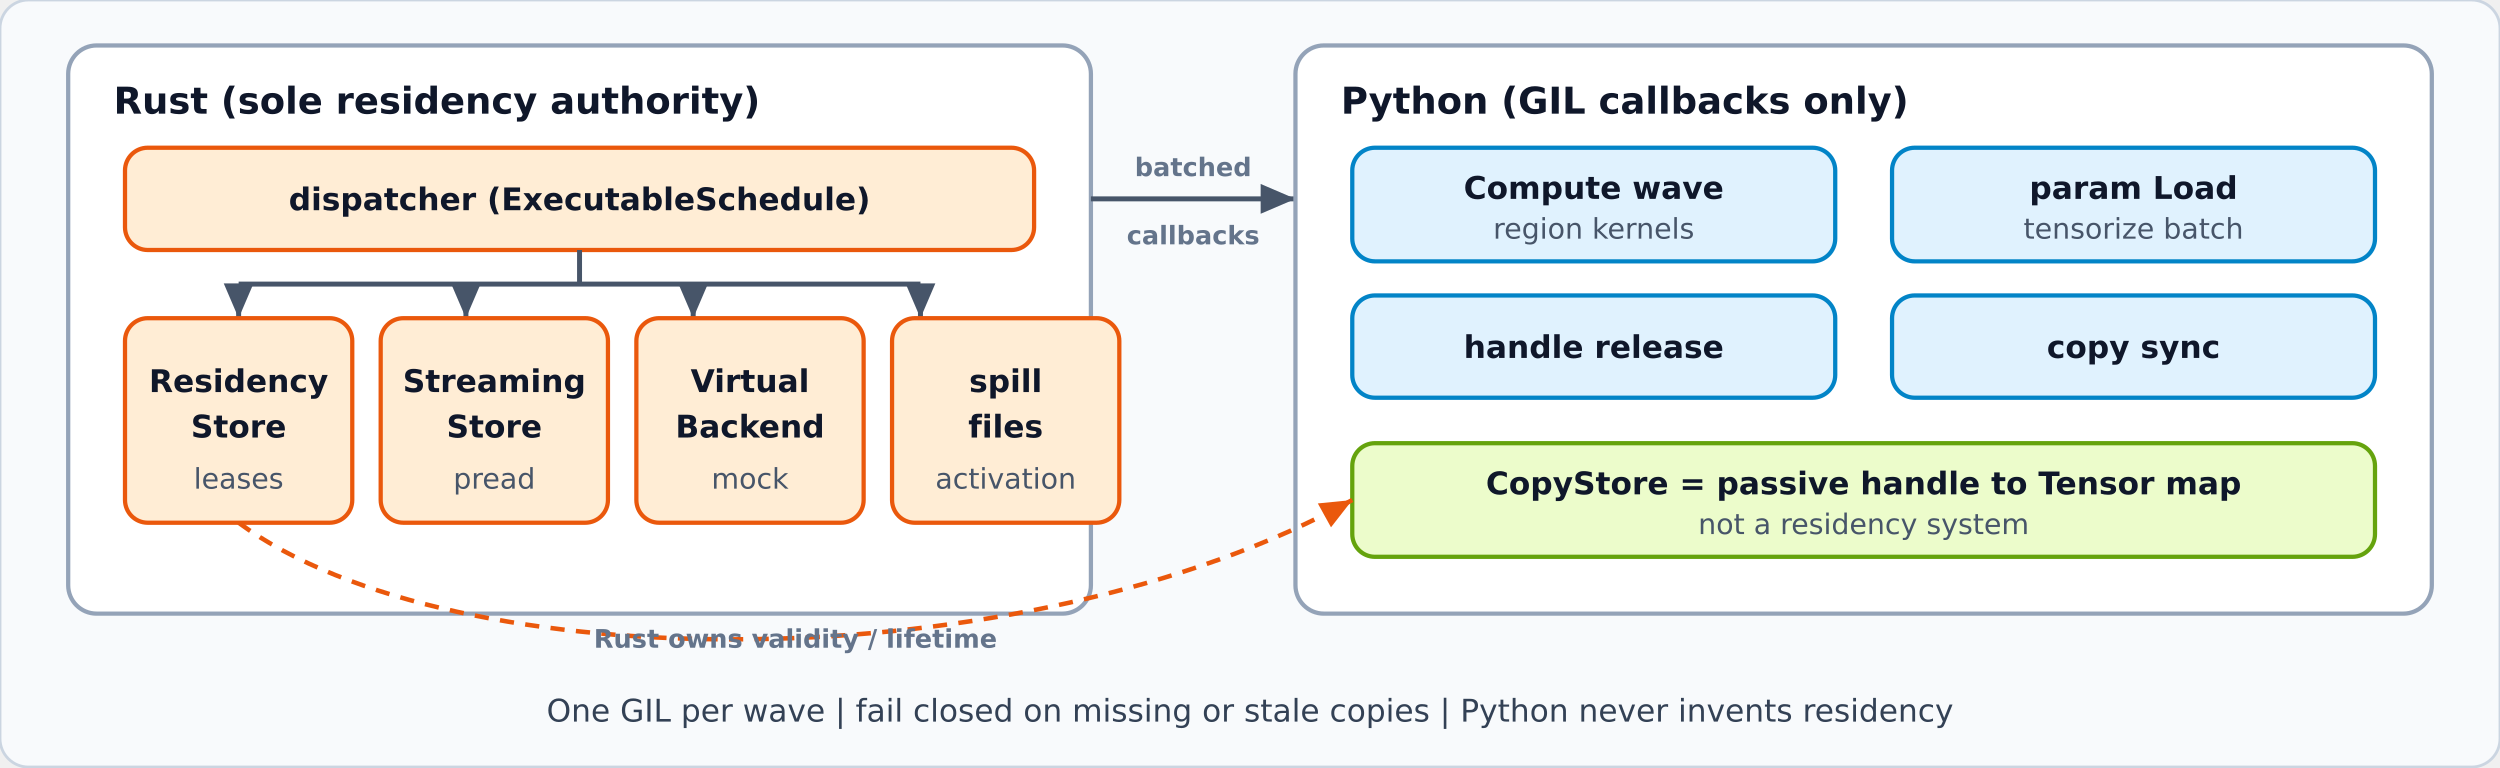
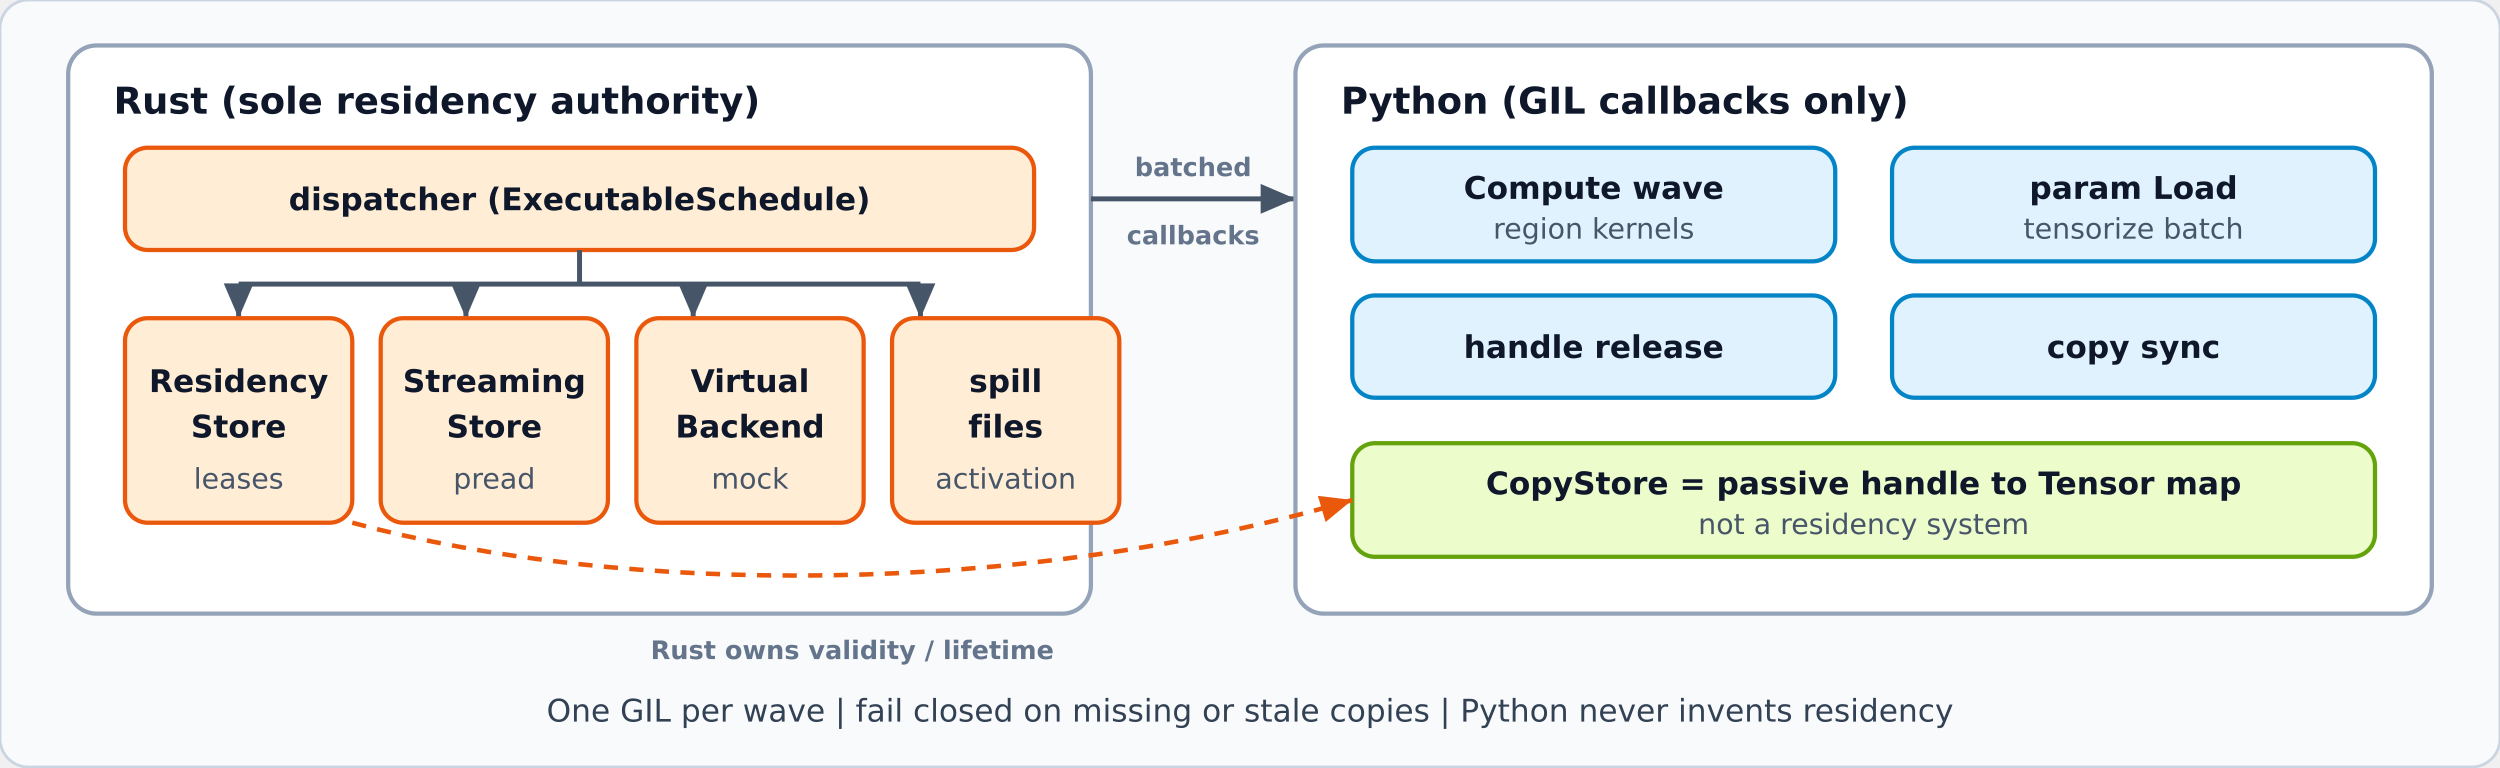
<svg xmlns="http://www.w3.org/2000/svg" width="880" height="270" viewBox="0 0 880 270" role="img" aria-label="StreamCompiler runtime: Rust authority and Python callbacks">
  <defs>
    <style type="text/css">
      .frame { fill: #f8fafc; stroke: #cbd5e1; stroke-width: 1; }
      .panel { fill: #ffffff; stroke: #94a3b8; stroke-width: 1.5; }
      .rust { fill: #ffedd5; stroke: #ea580c; stroke-width: 1.5; }
      .py { fill: #e0f2fe; stroke: #0284c7; stroke-width: 1.5; }
      .bag { fill: #ecfccb; stroke: #65a30d; stroke-width: 1.5; }
      .title { font: 700 13px DejaVu Sans, sans-serif; fill: #0f172a; }
      .item { font: 600 11px DejaVu Sans, sans-serif; fill: #0f172a; text-anchor: middle; }
      .sub { font: 500 10px DejaVu Sans, sans-serif; fill: #475569; text-anchor: middle; }
      .lbl { font: 600 9px DejaVu Sans, sans-serif; fill: #64748b; text-anchor: middle; }
      .note { font: 500 11px DejaVu Sans, sans-serif; fill: #334155; text-anchor: middle; }
      .edge { stroke: #475569; stroke-width: 1.75; fill: none; marker-end: url(#arrow); }
      .rail { stroke: #475569; stroke-width: 1.75; fill: none; }
      .auth { stroke: #ea580c; stroke-width: 1.6; stroke-dasharray: 5 4; fill: none; marker-end: url(#arrowOrange); }
    </style>
    <marker id="arrow" markerWidth="8" markerHeight="8" refX="7" refY="3" orient="auto">
      <path d="M0,0 L7,3 L0,6 Z" fill="#475569" />
    </marker>
    <marker id="arrowOrange" markerWidth="8" markerHeight="8" refX="7" refY="3" orient="auto">
      <path d="M0,0 L7,3 L0,6 Z" fill="#ea580c" />
    </marker>
  </defs>
  <rect width="880" height="270" rx="10" class="frame" />
  <rect x="24" y="16" width="360" height="200" rx="10" class="panel" />
  <text x="40" y="40" class="title">Rust (sole residency authority)</text>
  <rect x="44" y="52" width="320" height="36" rx="8" class="rust" />
  <text x="204" y="74" class="item">dispatcher  (ExecutableSchedule)</text>
  <path class="rail" d="M204 88 V100" />
  <path class="rail" d="M84 100 H324" />
  <path class="edge" d="M84 100 V112" />
  <path class="edge" d="M164 100 V112" />
  <path class="edge" d="M244 100 V112" />
  <path class="edge" d="M324 100 V112" />
  <rect x="44" y="112" width="80" height="72" rx="8" class="rust" />
  <text x="84" y="138" class="item">Residency</text>
  <text x="84" y="154" class="item">Store</text>
  <text x="84" y="172" class="sub">leases</text>
  <rect x="134" y="112" width="80" height="72" rx="8" class="rust" />
  <text x="174" y="138" class="item">Streaming</text>
  <text x="174" y="154" class="item">Store</text>
  <text x="174" y="172" class="sub">pread</text>
  <rect x="224" y="112" width="80" height="72" rx="8" class="rust" />
  <text x="264" y="138" class="item">Virtual</text>
  <text x="264" y="154" class="item">Backend</text>
  <text x="264" y="172" class="sub">mock</text>
  <rect x="314" y="112" width="80" height="72" rx="8" class="rust" />
  <text x="354" y="138" class="item">spill</text>
  <text x="354" y="154" class="item">files</text>
  <text x="354" y="172" class="sub">activation</text>
  <path class="edge" d="M384 70 H456" />
  <text x="420" y="62" class="lbl">batched</text>
  <text x="420" y="86" class="lbl">callbacks</text>
  <rect x="456" y="16" width="400" height="200" rx="10" class="panel" />
  <text x="472" y="40" class="title">Python (GIL callbacks only)</text>
  <rect x="476" y="52" width="170" height="40" rx="8" class="py" />
  <text x="561" y="70" class="item">Compute wave</text>
  <text x="561" y="84" class="sub">region kernels</text>
  <rect x="666" y="52" width="170" height="40" rx="8" class="py" />
  <text x="751" y="70" class="item">param Load</text>
  <text x="751" y="84" class="sub">tensorize batch</text>
  <rect x="476" y="104" width="170" height="36" rx="8" class="py" />
  <text x="561" y="126" class="item">handle release</text>
  <rect x="666" y="104" width="170" height="36" rx="8" class="py" />
  <text x="751" y="126" class="item">copy sync</text>
  <rect x="476" y="156" width="360" height="40" rx="8" class="bag" />
  <text x="656" y="174" class="item">CopyStore = passive handle to Tensor map</text>
  <text x="656" y="188" class="sub">not a residency system</text>
-   <path class="auth" d="M84 184 C160 240 360 240 476 176" />
-   <text x="280" y="228" class="lbl">Rust owns validity / lifetime</text>
+   <path class="auth" d="M124 184 C220 210 360 210 476 176" />
+   <text x="300" y="232" class="lbl">Rust owns validity / lifetime</text>
  <text x="440" y="254" class="note">One GIL per wave | fail closed on missing or stale copies | Python never invents residency</text>
</svg>
